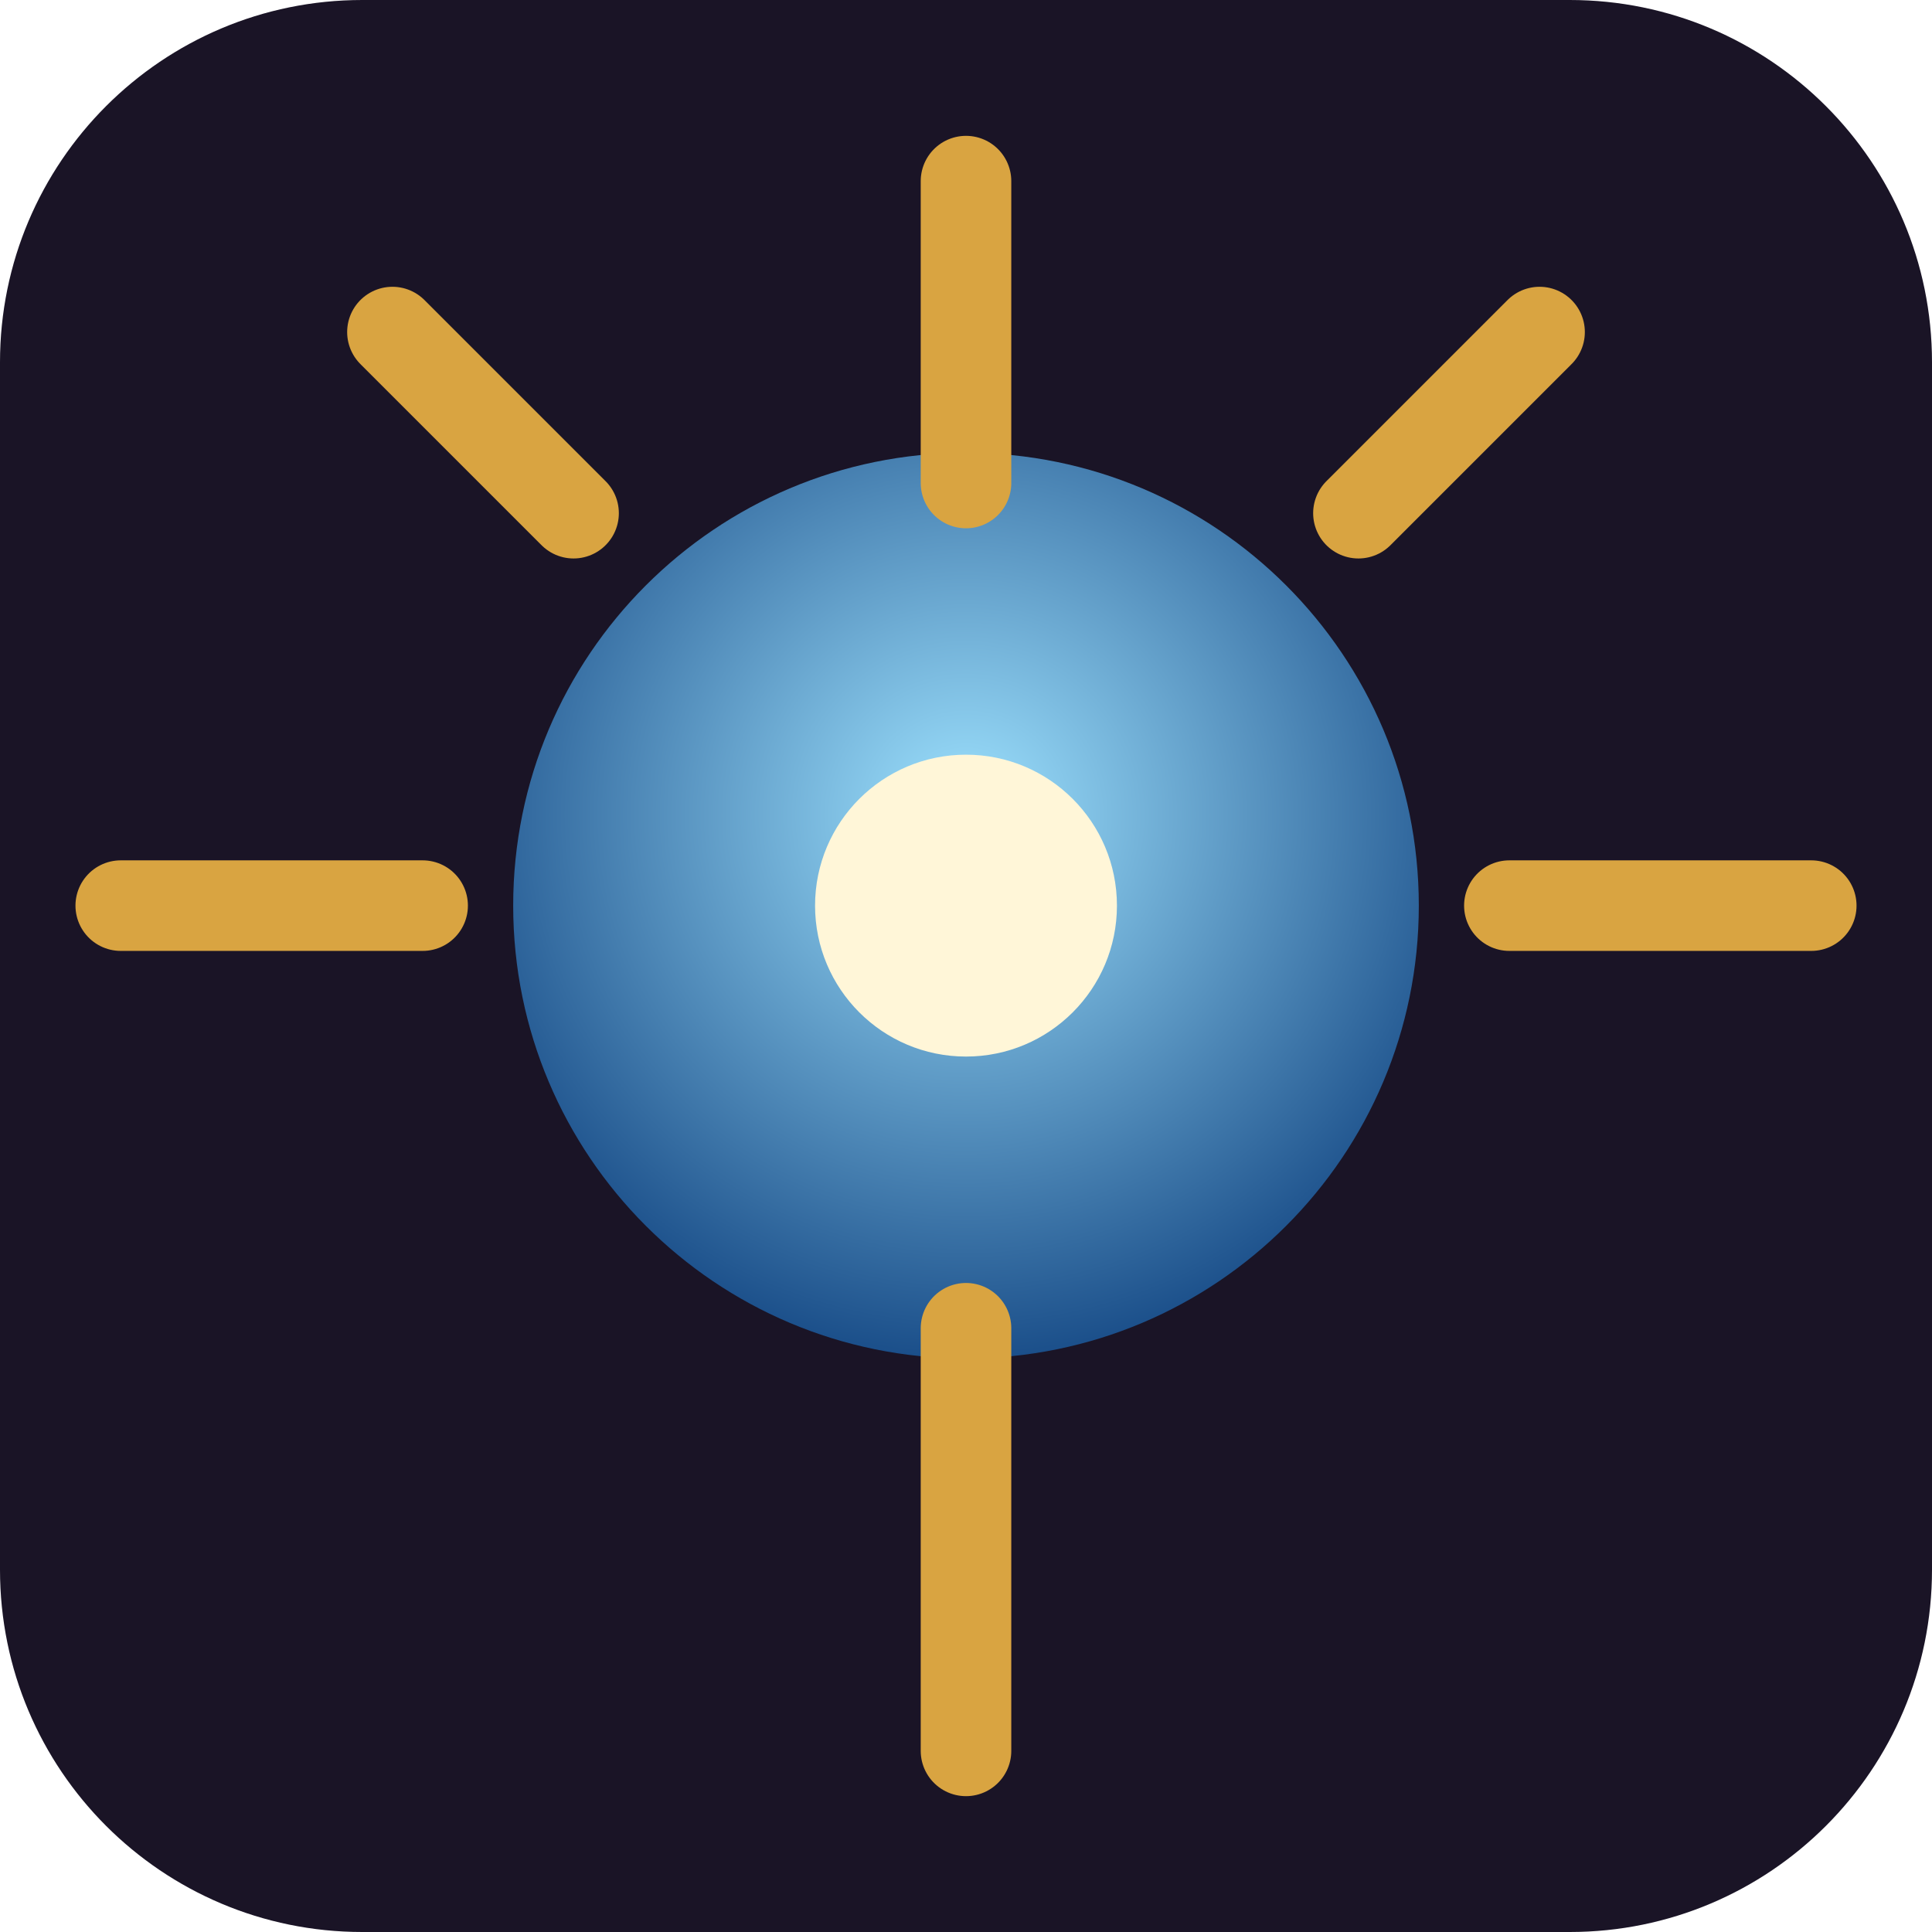
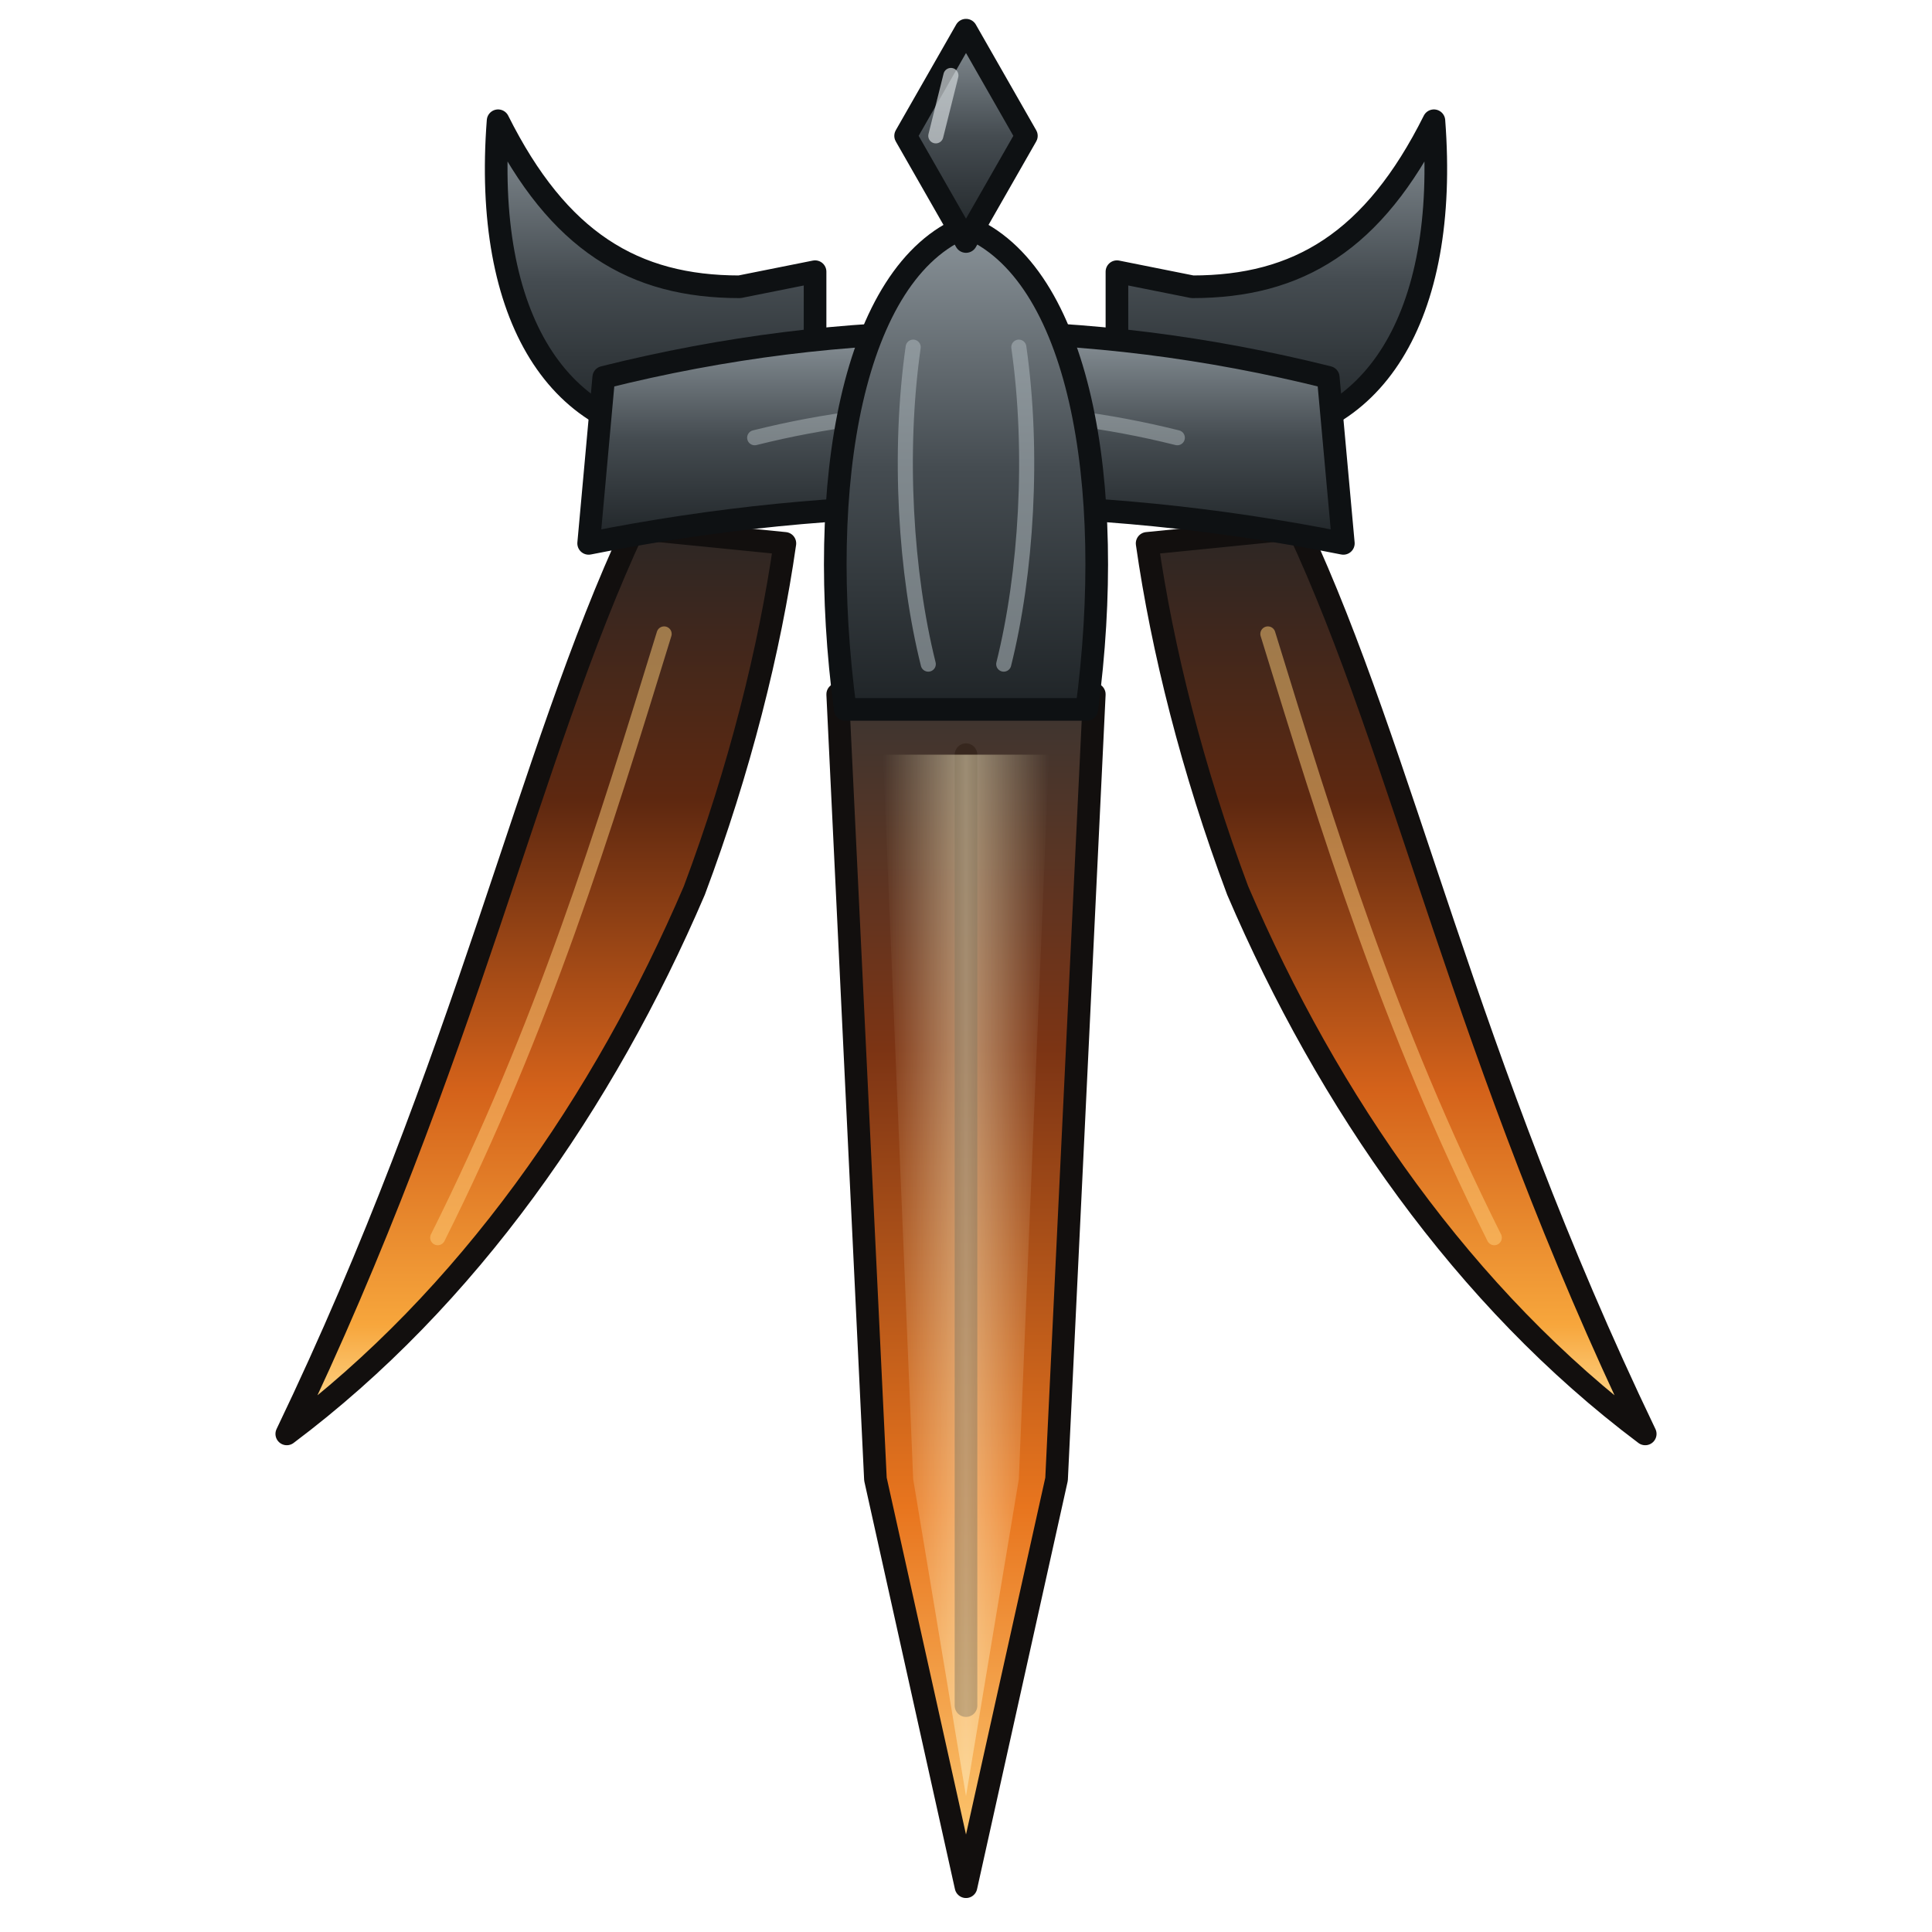
- <svg xmlns="http://www.w3.org/2000/svg" viewBox="0 0 64 64">
+ <svg xmlns="http://www.w3.org/2000/svg" viewBox="0 0 256 256">
  <defs>
-     <radialGradient id="g" cx="50%" cy="40%" r="60%">
-       <stop offset="0" stop-color="#9fe3ff" />
-       <stop offset="1" stop-color="#1b4f8a" />
-     </radialGradient>
+     <linearGradient id="steel" x1="0" y1="0" x2="0" y2="1">
+       <stop offset="0" stop-color="#8a9399" />
+       <stop offset="0.5" stop-color="#454c51" />
+       <stop offset="1" stop-color="#1f2427" />
+     </linearGradient>
+     <linearGradient id="fire" x1="0" y1="0" x2="0" y2="1">
+       <stop offset="0" stop-color="#2c2725" />
+       <stop offset="0.3" stop-color="#5e2810" />
+       <stop offset="0.62" stop-color="#d4621a" />
+       <stop offset="0.88" stop-color="#f7a63c" />
+       <stop offset="1" stop-color="#ffe3a0" />
+     </linearGradient>
+     <linearGradient id="blade" x1="0" y1="0" x2="0" y2="1">
+       <stop offset="0" stop-color="#3a3532" />
+       <stop offset="0.3" stop-color="#7c3414" />
+       <stop offset="0.68" stop-color="#e8751e" />
+       <stop offset="1" stop-color="#ffd27a" />
+     </linearGradient>
+     <linearGradient id="shine" x1="0" y1="0" x2="1" y2="0">
+       <stop offset="0" stop-color="#fff2c8" stop-opacity="0" />
+       <stop offset="0.5" stop-color="#fff2c8" stop-opacity="0.5" />
+       <stop offset="1" stop-color="#fff2c8" stop-opacity="0" />
+     </linearGradient>
+     <g id="side">
+       <path d="M84 70 C70 100 62 140 38 190 C62 172 80 146 92 118 C98 102 102 86 104 72 Z" fill="url(#fire)" stroke="#120f0e" stroke-width="3" stroke-linejoin="round" />
+       <path d="M88 84 C80 110 72 136 58 164" fill="none" stroke="#ffcf7a" stroke-opacity="0.5" stroke-width="2" stroke-linecap="round" />
+       <path d="M108 54 L92 58 C74 58 64 42 66 16 C74 32 84 38 98 38 L108 36 Z" fill="url(#steel)" stroke="#0e1113" stroke-width="3" stroke-linejoin="round" />
+     </g>
  </defs>
-   <rect width="64" height="64" rx="12" fill="#1a1426" />
-   <circle cx="32" cy="30" r="15" fill="url(#g)" />
-   <path d="M32 6v10M32 44v14M14 30H4M60 30H50M19 17l-6-6M45 17l6-6" stroke="#d9a441" stroke-width="3" stroke-linecap="round" />
-   <circle cx="32" cy="30" r="5" fill="#fff6d8" />
+   <use href="#side" />
+   <use href="#side" transform="matrix(-1 0 0 1 256 0)" />
+   <path d="M111 92 L145 92 L140 196 L128 250 L116 196 Z" fill="url(#blade)" stroke="#120f0e" stroke-width="3" stroke-linejoin="round" />
+   <path d="M128 100 L128 226" stroke="#2b1a10" stroke-opacity="0.5" stroke-width="3" stroke-linecap="round" />
+   <path d="M117 100 L139 100 L135 196 L128 238 L121 196 Z" fill="url(#shine)" />
+   <path d="M80 50 Q128 38 176 50 L178 72 Q128 62 78 72 Z" fill="url(#steel)" stroke="#0e1113" stroke-width="3" stroke-linejoin="round" />
+   <path d="M100 58 Q128 51 156 58" fill="none" stroke="#a7b0b5" stroke-opacity="0.55" stroke-width="2" stroke-linecap="round" />
+   <path d="M128 30 C143 36 148 64 144 94 L112 94 C108 64 113 36 128 30 Z" fill="url(#steel)" stroke="#0e1113" stroke-width="3" stroke-linejoin="round" />
+   <path d="M121 46 C119 60 120 76 123 88 M135 46 C137 60 136 76 133 88" fill="none" stroke="#a7b0b5" stroke-opacity="0.6" stroke-width="2" stroke-linecap="round" />
+   <path d="M128 4 L136 18 L128 32 L120 18 Z" fill="url(#steel)" stroke="#0e1113" stroke-width="3" stroke-linejoin="round" />
+   <path d="M126 10 L124 18" stroke="#d3d9dc" stroke-opacity="0.7" stroke-width="2" stroke-linecap="round" />
</svg>
